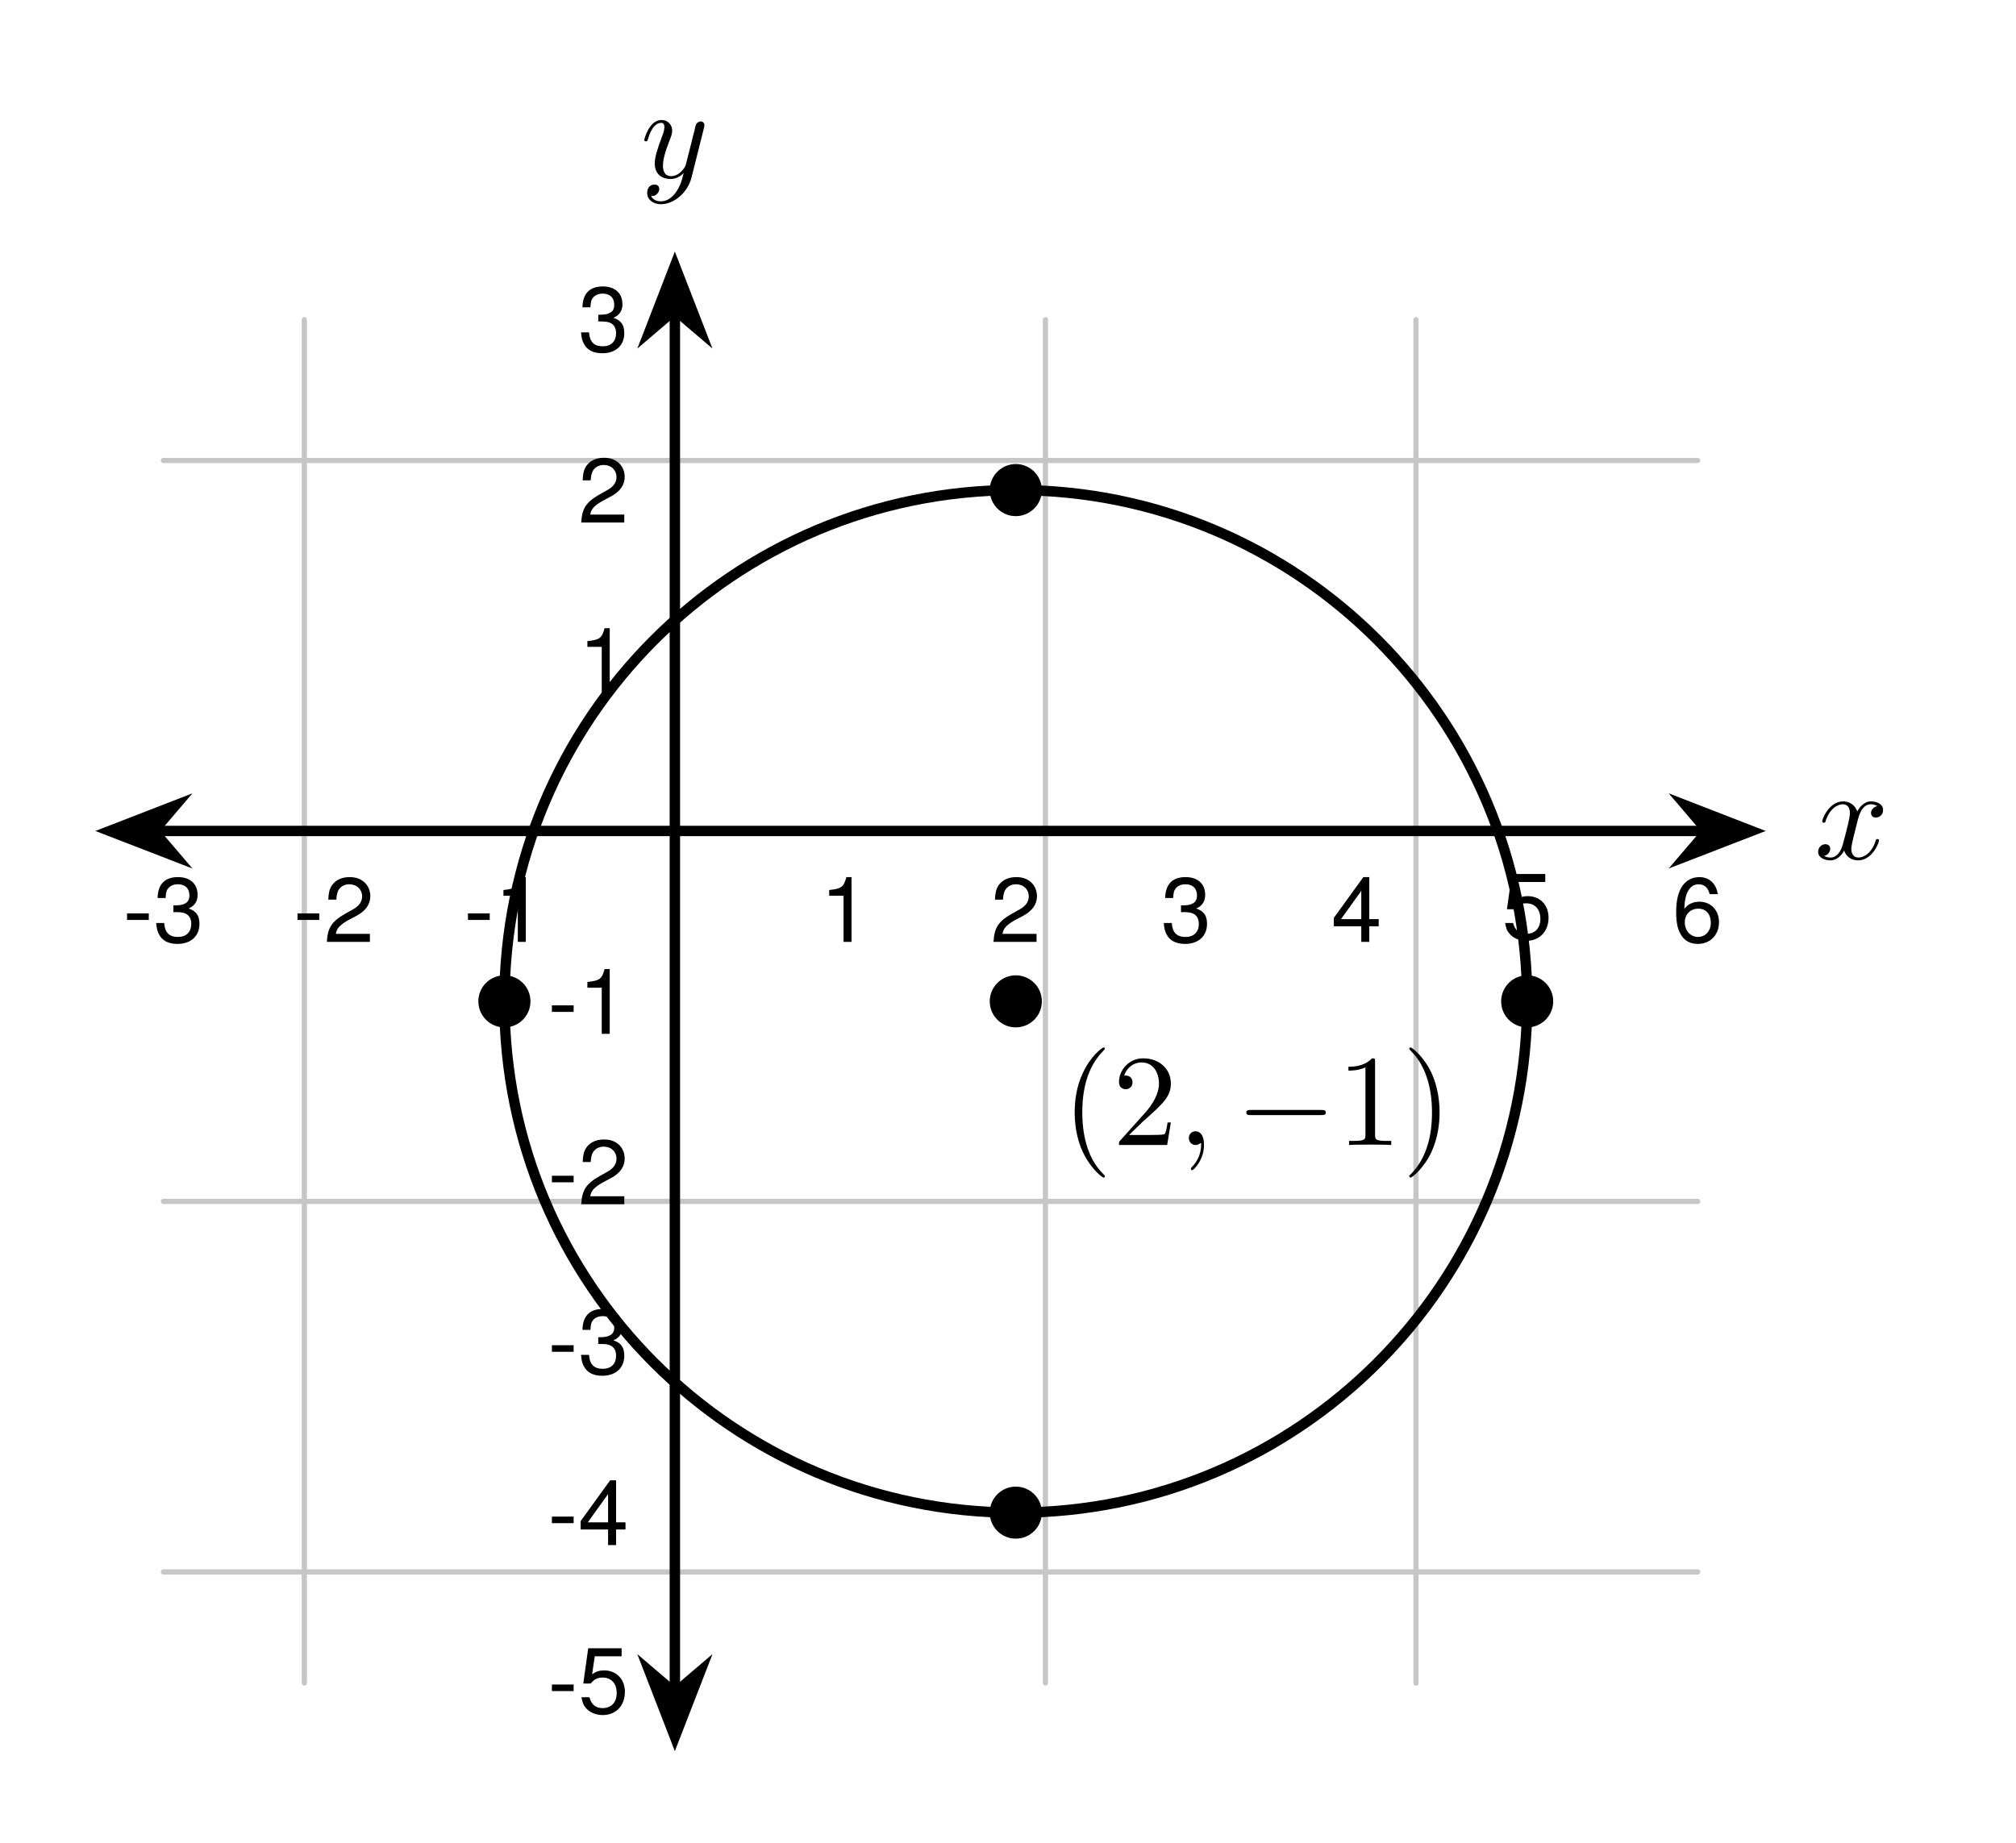
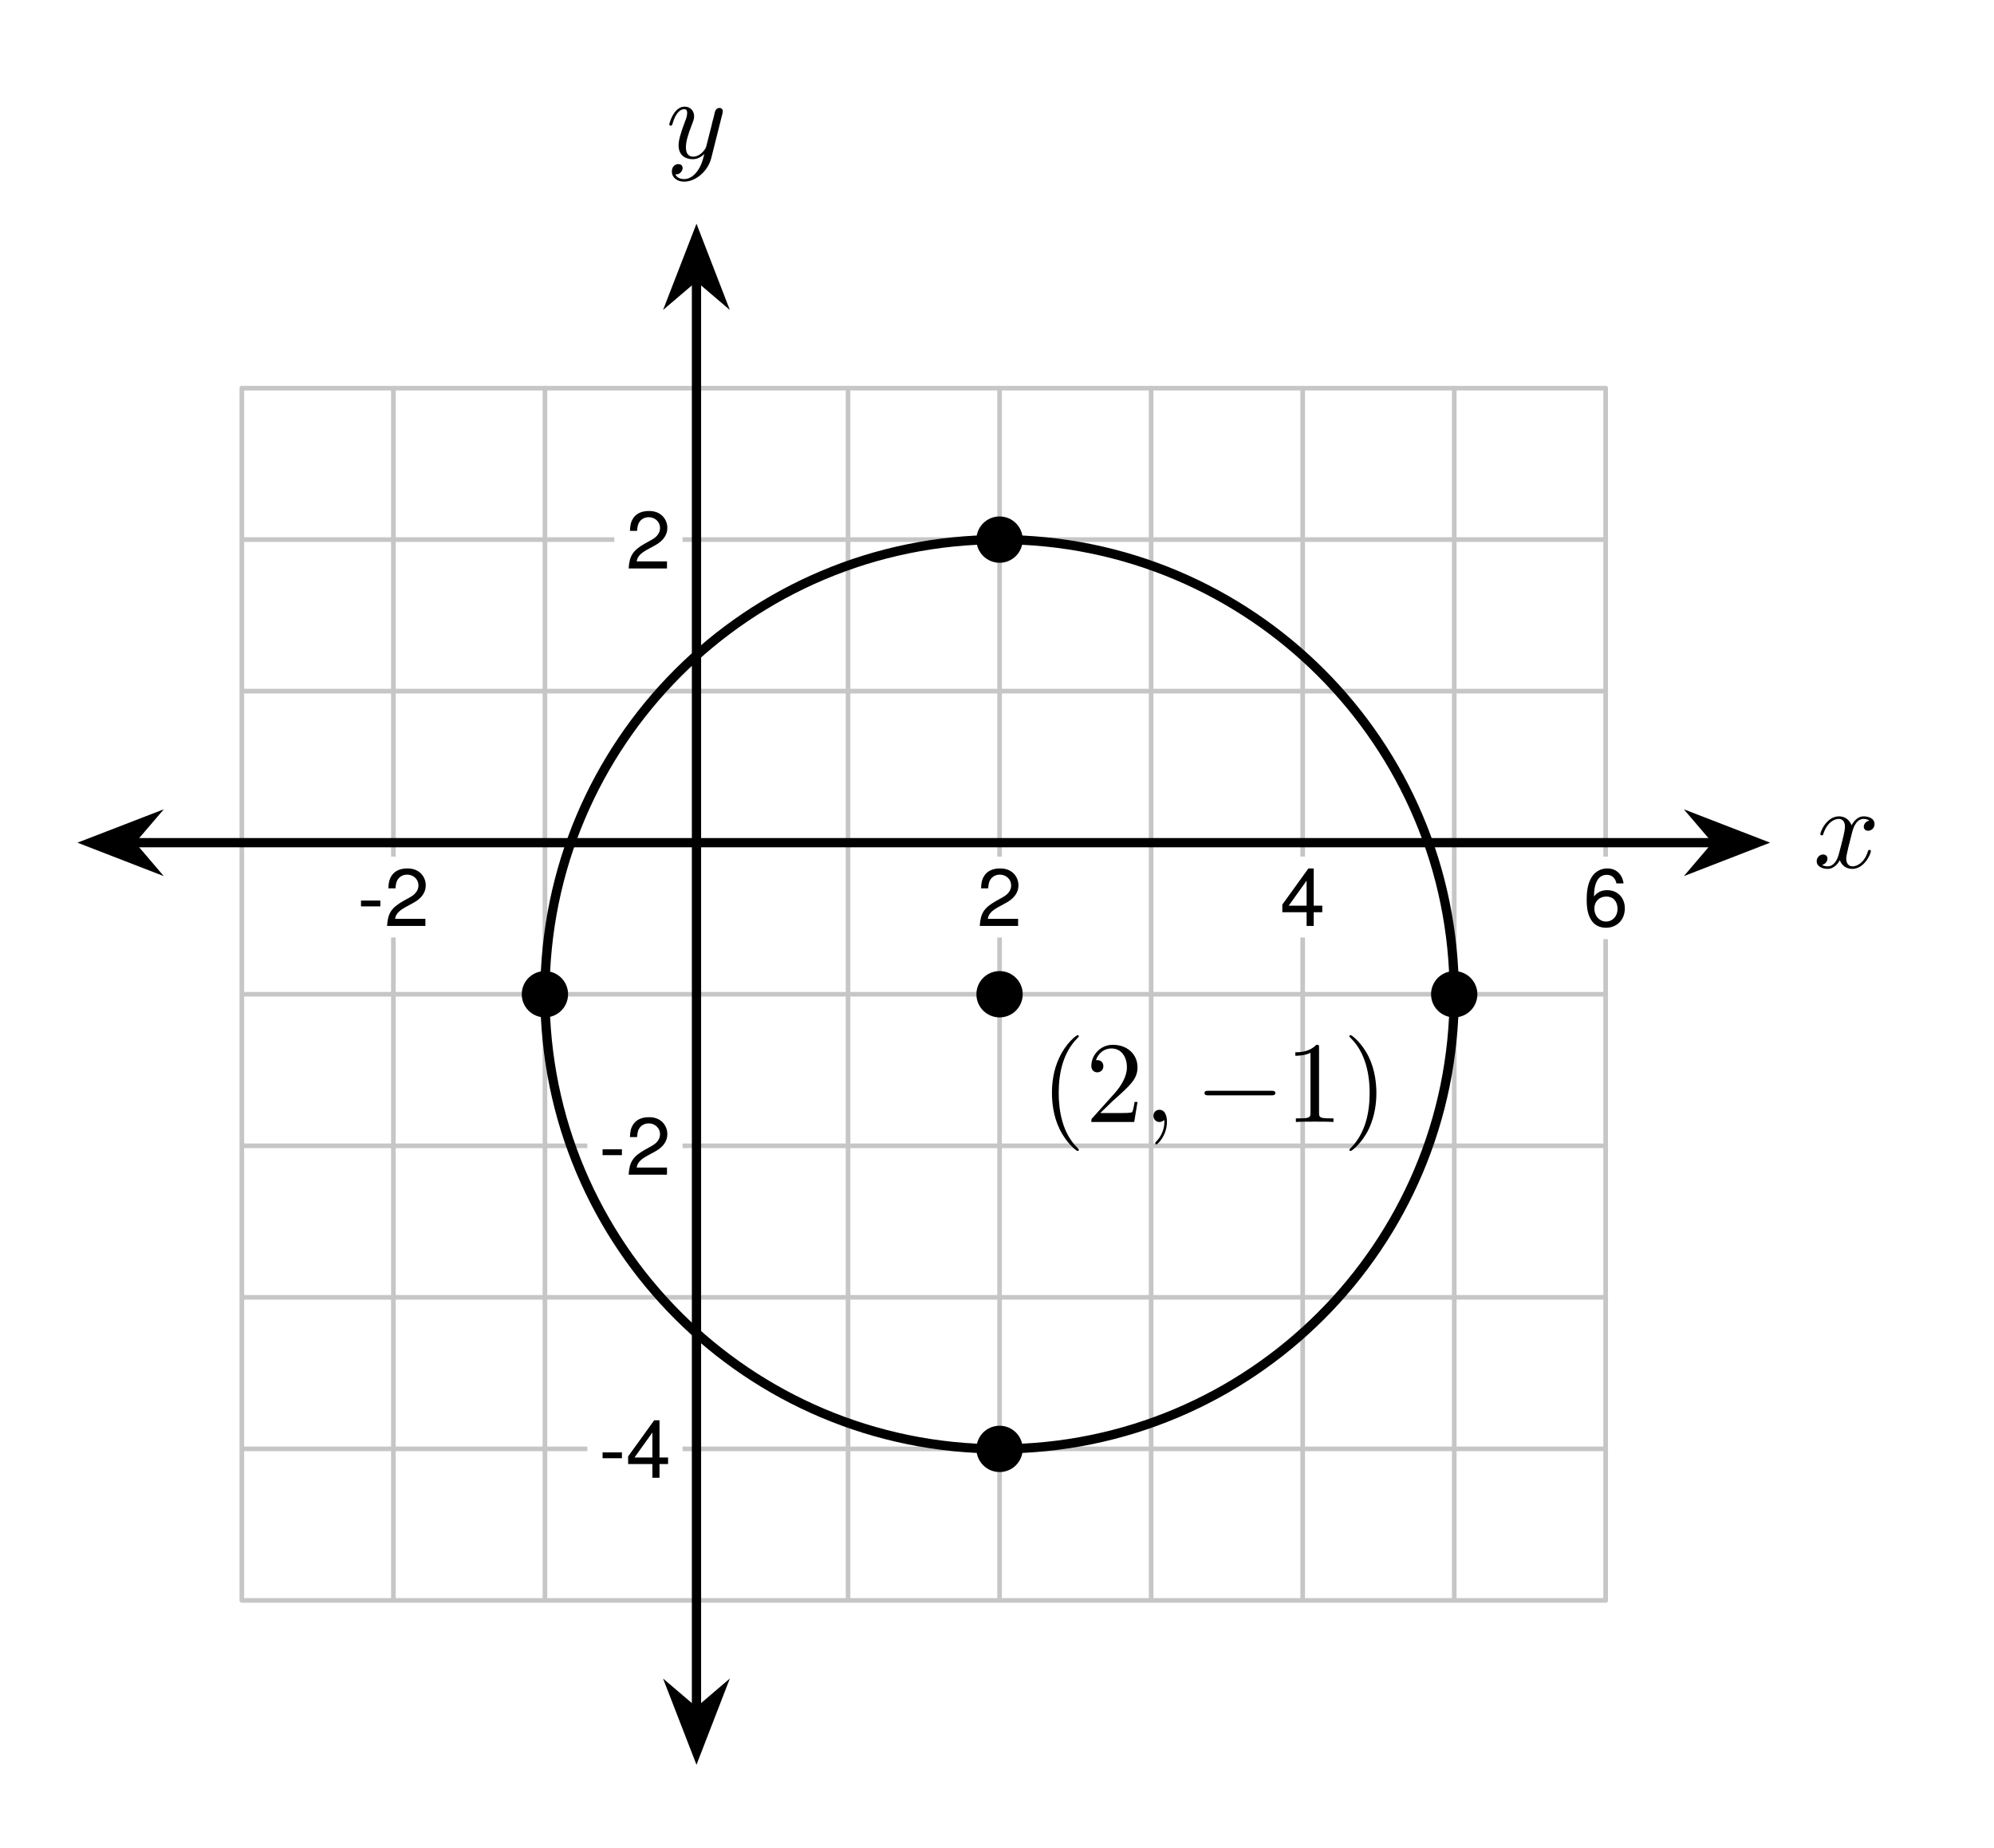
- <svg xmlns="http://www.w3.org/2000/svg" xmlns:xlink="http://www.w3.org/1999/xlink" width="153.681" height="140.511" viewBox="0 0 153.681 140.511">
+ <svg xmlns="http://www.w3.org/2000/svg" xmlns:xlink="http://www.w3.org/1999/xlink" width="170.737" height="158.23" viewBox="0 0 170.737 158.23">
  <defs>
    <g>
      <g id="glyph-0-0">
        <path d="M 3.312 -3 C 3.375 -3.25 3.609 -4.172 4.297 -4.172 C 4.344 -4.172 4.578 -4.172 4.797 -4.031 C 4.516 -3.984 4.312 -3.734 4.312 -3.5 C 4.312 -3.344 4.422 -3.156 4.688 -3.156 C 4.906 -3.156 5.234 -3.328 5.234 -3.734 C 5.234 -4.25 4.641 -4.391 4.312 -4.391 C 3.734 -4.391 3.391 -3.859 3.266 -3.625 C 3.016 -4.281 2.484 -4.391 2.188 -4.391 C 1.156 -4.391 0.594 -3.109 0.594 -2.859 C 0.594 -2.766 0.688 -2.766 0.719 -2.766 C 0.797 -2.766 0.828 -2.781 0.844 -2.875 C 1.188 -3.922 1.828 -4.172 2.172 -4.172 C 2.359 -4.172 2.703 -4.078 2.703 -3.5 C 2.703 -3.188 2.547 -2.531 2.172 -1.141 C 2.016 -0.531 1.672 -0.109 1.234 -0.109 C 1.172 -0.109 0.938 -0.109 0.734 -0.234 C 0.984 -0.281 1.203 -0.5 1.203 -0.781 C 1.203 -1.047 0.984 -1.125 0.828 -1.125 C 0.531 -1.125 0.281 -0.859 0.281 -0.547 C 0.281 -0.094 0.781 0.109 1.219 0.109 C 1.875 0.109 2.234 -0.578 2.266 -0.641 C 2.375 -0.281 2.734 0.109 3.328 0.109 C 4.359 0.109 4.922 -1.172 4.922 -1.422 C 4.922 -1.516 4.828 -1.516 4.797 -1.516 C 4.719 -1.516 4.688 -1.484 4.672 -1.406 C 4.344 -0.344 3.672 -0.109 3.359 -0.109 C 2.969 -0.109 2.812 -0.422 2.812 -0.766 C 2.812 -0.984 2.875 -1.203 2.969 -1.641 Z M 3.312 -3 " />
      </g>
      <g id="glyph-0-1">
        <path d="M 4.828 -3.781 C 4.859 -3.922 4.859 -3.938 4.859 -4.016 C 4.859 -4.188 4.719 -4.281 4.578 -4.281 C 4.469 -4.281 4.312 -4.219 4.234 -4.062 C 4.203 -4.016 4.125 -3.703 4.094 -3.531 C 4.016 -3.281 3.953 -3 3.891 -2.734 L 3.438 -0.953 C 3.406 -0.797 2.969 -0.109 2.328 -0.109 C 1.812 -0.109 1.703 -0.547 1.703 -0.906 C 1.703 -1.375 1.875 -1.984 2.219 -2.859 C 2.375 -3.266 2.406 -3.375 2.406 -3.578 C 2.406 -4.016 2.094 -4.391 1.594 -4.391 C 0.656 -4.391 0.281 -2.953 0.281 -2.859 C 0.281 -2.766 0.391 -2.766 0.406 -2.766 C 0.5 -2.766 0.516 -2.781 0.562 -2.938 C 0.828 -3.875 1.234 -4.172 1.562 -4.172 C 1.641 -4.172 1.812 -4.172 1.812 -3.844 C 1.812 -3.609 1.719 -3.344 1.641 -3.156 C 1.25 -2.109 1.078 -1.531 1.078 -1.078 C 1.078 -0.188 1.703 0.109 2.281 0.109 C 2.672 0.109 3 -0.062 3.281 -0.344 C 3.156 0.172 3.031 0.672 2.641 1.188 C 2.375 1.531 2 1.812 1.547 1.812 C 1.406 1.812 0.969 1.781 0.797 1.406 C 0.953 1.406 1.078 1.406 1.219 1.281 C 1.312 1.188 1.422 1.062 1.422 0.875 C 1.422 0.562 1.156 0.531 1.047 0.531 C 0.828 0.531 0.5 0.688 0.5 1.172 C 0.5 1.672 0.938 2.031 1.547 2.031 C 2.562 2.031 3.594 1.125 3.875 0.016 Z M 4.828 -3.781 " />
      </g>
      <g id="glyph-0-2">
        <path d="M 2.016 -0.016 C 2.016 -0.672 1.766 -1.047 1.375 -1.047 C 1.047 -1.047 0.859 -0.797 0.859 -0.531 C 0.859 -0.266 1.047 0 1.375 0 C 1.5 0 1.625 -0.047 1.719 -0.125 C 1.75 -0.156 1.766 -0.156 1.781 -0.156 C 1.781 -0.156 1.797 -0.156 1.797 -0.016 C 1.797 0.719 1.453 1.312 1.125 1.641 C 1.016 1.75 1.016 1.781 1.016 1.812 C 1.016 1.875 1.062 1.922 1.109 1.922 C 1.219 1.922 2.016 1.156 2.016 -0.016 Z M 2.016 -0.016 " />
      </g>
      <g id="glyph-1-0">
        <path d="M 1.969 -2.172 L 0.312 -2.172 L 0.312 -1.672 L 1.969 -1.672 Z M 1.969 -2.172 " />
      </g>
      <g id="glyph-1-1">
-         <path d="M 1.531 -2.266 L 1.875 -2.266 C 2.547 -2.266 2.891 -1.953 2.891 -1.375 C 2.891 -0.75 2.516 -0.375 1.875 -0.375 C 1.203 -0.375 0.875 -0.719 0.828 -1.438 L 0.219 -1.438 C 0.25 -1.031 0.312 -0.781 0.438 -0.562 C 0.688 -0.078 1.172 0.156 1.844 0.156 C 2.859 0.156 3.516 -0.438 3.516 -1.375 C 3.516 -2 3.281 -2.344 2.688 -2.547 C 3.141 -2.734 3.375 -3.078 3.375 -3.578 C 3.375 -4.422 2.812 -4.938 1.875 -4.938 C 0.875 -4.938 0.344 -4.391 0.328 -3.344 L 0.938 -3.344 C 0.953 -3.641 0.969 -3.797 1.047 -3.953 C 1.188 -4.234 1.5 -4.391 1.875 -4.391 C 2.422 -4.391 2.75 -4.078 2.75 -3.547 C 2.75 -3.203 2.625 -3 2.344 -2.891 C 2.188 -2.812 1.969 -2.781 1.531 -2.781 Z M 1.531 -2.266 " />
+         <path d="M 3.516 -0.609 L 0.922 -0.609 C 0.984 -1 1.203 -1.266 1.812 -1.609 L 2.5 -1.984 C 3.188 -2.359 3.547 -2.875 3.547 -3.469 C 3.547 -3.891 3.375 -4.266 3.094 -4.531 C 2.797 -4.797 2.438 -4.922 1.969 -4.922 C 1.344 -4.922 0.875 -4.703 0.609 -4.281 C 0.438 -4.016 0.359 -3.719 0.344 -3.219 L 0.953 -3.219 C 0.984 -3.547 1.016 -3.75 1.109 -3.906 C 1.266 -4.203 1.578 -4.391 1.953 -4.391 C 2.5 -4.391 2.922 -3.984 2.922 -3.469 C 2.922 -3.078 2.688 -2.734 2.25 -2.484 L 1.609 -2.125 C 0.594 -1.547 0.297 -1.078 0.234 0 L 3.516 0 Z M 3.516 -0.609 " />
      </g>
      <g id="glyph-1-2">
-         <path d="M 3.516 -0.609 L 0.922 -0.609 C 0.984 -1.016 1.203 -1.266 1.812 -1.625 L 2.516 -2 C 3.203 -2.375 3.547 -2.875 3.547 -3.484 C 3.547 -3.891 3.391 -4.281 3.094 -4.547 C 2.797 -4.812 2.438 -4.938 1.969 -4.938 C 1.344 -4.938 0.891 -4.703 0.609 -4.297 C 0.438 -4.031 0.359 -3.719 0.344 -3.219 L 0.953 -3.219 C 0.984 -3.547 1.016 -3.75 1.109 -3.922 C 1.266 -4.219 1.578 -4.391 1.953 -4.391 C 2.516 -4.391 2.922 -4 2.922 -3.469 C 2.922 -3.078 2.703 -2.75 2.266 -2.5 L 1.625 -2.141 C 0.594 -1.547 0.297 -1.078 0.234 0 L 3.516 0 Z M 3.516 -0.609 " />
+         <path d="M 2.266 -1.172 L 2.266 0 L 2.875 0 L 2.875 -1.172 L 3.609 -1.172 L 3.609 -1.734 L 2.875 -1.734 L 2.875 -4.922 L 2.422 -4.922 L 0.188 -1.828 L 0.188 -1.172 Z M 2.266 -1.734 L 0.734 -1.734 L 2.266 -3.875 Z M 2.266 -1.734 " />
      </g>
      <g id="glyph-1-3">
-         <path d="M 1.797 -3.516 L 1.797 0 L 2.406 0 L 2.406 -4.938 L 2.016 -4.938 C 1.797 -4.172 1.656 -4.062 0.703 -3.953 L 0.703 -3.516 Z M 1.797 -3.516 " />
-       </g>
-       <g id="glyph-1-4">
-         <path d="M 2.281 -1.188 L 2.281 0 L 2.891 0 L 2.891 -1.188 L 3.609 -1.188 L 3.609 -1.734 L 2.891 -1.734 L 2.891 -4.938 L 2.438 -4.938 L 0.188 -1.828 L 0.188 -1.188 Z M 2.281 -1.734 L 0.734 -1.734 L 2.281 -3.891 Z M 2.281 -1.734 " />
-       </g>
-       <g id="glyph-1-5">
-         <path d="M 3.312 -4.938 L 0.766 -4.938 L 0.391 -2.25 L 0.953 -2.25 C 1.25 -2.594 1.484 -2.703 1.859 -2.703 C 2.531 -2.703 2.938 -2.25 2.938 -1.516 C 2.938 -0.812 2.531 -0.375 1.859 -0.375 C 1.328 -0.375 1 -0.656 0.859 -1.203 L 0.25 -1.203 C 0.328 -0.812 0.391 -0.609 0.547 -0.438 C 0.828 -0.062 1.328 0.156 1.875 0.156 C 2.875 0.156 3.562 -0.562 3.562 -1.609 C 3.562 -2.578 2.922 -3.25 1.969 -3.25 C 1.625 -3.25 1.344 -3.156 1.062 -2.953 L 1.266 -4.328 L 3.312 -4.328 Z M 3.312 -4.938 " />
-       </g>
-       <g id="glyph-1-6">
-         <path d="M 3.469 -3.641 C 3.344 -4.453 2.812 -4.938 2.062 -4.938 C 1.516 -4.938 1.031 -4.672 0.75 -4.234 C 0.438 -3.75 0.297 -3.141 0.297 -2.25 C 0.297 -1.422 0.422 -0.891 0.719 -0.453 C 0.984 -0.062 1.406 0.156 1.953 0.156 C 2.891 0.156 3.562 -0.531 3.562 -1.5 C 3.562 -2.422 2.938 -3.062 2.062 -3.062 C 1.578 -3.062 1.188 -2.875 0.922 -2.516 C 0.938 -3.719 1.328 -4.391 2.016 -4.391 C 2.453 -4.391 2.75 -4.109 2.844 -3.641 Z M 1.984 -2.531 C 2.578 -2.531 2.938 -2.109 2.938 -1.453 C 2.938 -0.828 2.531 -0.375 1.953 -0.375 C 1.391 -0.375 0.953 -0.859 0.953 -1.484 C 0.953 -2.094 1.375 -2.531 1.984 -2.531 Z M 1.984 -2.531 " />
+         <path d="M 3.453 -3.641 C 3.344 -4.438 2.812 -4.922 2.062 -4.922 C 1.516 -4.922 1.031 -4.656 0.75 -4.219 C 0.438 -3.734 0.297 -3.141 0.297 -2.234 C 0.297 -1.422 0.422 -0.891 0.719 -0.453 C 0.984 -0.062 1.406 0.156 1.953 0.156 C 2.891 0.156 3.562 -0.531 3.562 -1.5 C 3.562 -2.422 2.938 -3.062 2.047 -3.062 C 1.562 -3.062 1.188 -2.875 0.922 -2.516 C 0.922 -3.719 1.312 -4.375 2.016 -4.375 C 2.453 -4.375 2.75 -4.109 2.844 -3.641 Z M 1.984 -2.516 C 2.562 -2.516 2.938 -2.109 2.938 -1.453 C 2.938 -0.828 2.516 -0.375 1.953 -0.375 C 1.391 -0.375 0.953 -0.859 0.953 -1.484 C 0.953 -2.094 1.375 -2.516 1.984 -2.516 Z M 1.984 -2.516 " />
      </g>
      <g id="glyph-2-0">
        <path d="M 3.281 2.375 C 3.281 2.344 3.281 2.328 3.109 2.156 C 1.875 0.906 1.562 -0.969 1.562 -2.484 C 1.562 -4.203 1.938 -5.938 3.156 -7.172 C 3.281 -7.297 3.281 -7.312 3.281 -7.344 C 3.281 -7.406 3.25 -7.438 3.188 -7.438 C 3.078 -7.438 2.188 -6.766 1.609 -5.5 C 1.094 -4.422 0.984 -3.312 0.984 -2.484 C 0.984 -1.703 1.094 -0.5 1.641 0.609 C 2.234 1.828 3.078 2.484 3.188 2.484 C 3.25 2.484 3.281 2.453 3.281 2.375 Z M 3.281 2.375 " />
      </g>
      <g id="glyph-2-1">
        <path d="M 1.266 -0.766 L 2.312 -1.781 C 3.859 -3.156 4.453 -3.688 4.453 -4.688 C 4.453 -5.812 3.562 -6.609 2.344 -6.609 C 1.234 -6.609 0.5 -5.688 0.5 -4.812 C 0.5 -4.25 0.984 -4.25 1.016 -4.25 C 1.188 -4.25 1.531 -4.375 1.531 -4.781 C 1.531 -5.047 1.359 -5.297 1.016 -5.297 C 0.938 -5.297 0.906 -5.297 0.891 -5.281 C 1.109 -5.938 1.641 -6.297 2.219 -6.297 C 3.125 -6.297 3.547 -5.5 3.547 -4.688 C 3.547 -3.891 3.062 -3.109 2.516 -2.484 L 0.609 -0.359 C 0.5 -0.266 0.5 -0.234 0.5 0 L 4.172 0 L 4.453 -1.719 L 4.203 -1.719 C 4.156 -1.422 4.094 -0.984 3.984 -0.844 C 3.922 -0.766 3.266 -0.766 3.047 -0.766 Z M 1.266 -0.766 " />
      </g>
      <g id="glyph-2-2">
        <path d="M 2.922 -6.344 C 2.922 -6.594 2.922 -6.609 2.688 -6.609 C 2.078 -5.969 1.203 -5.969 0.891 -5.969 L 0.891 -5.672 C 1.078 -5.672 1.672 -5.672 2.188 -5.922 L 2.188 -0.781 C 2.188 -0.422 2.156 -0.312 1.266 -0.312 L 0.938 -0.312 L 0.938 0 C 1.297 -0.031 2.156 -0.031 2.547 -0.031 C 2.953 -0.031 3.812 -0.031 4.156 0 L 4.156 -0.312 L 3.844 -0.312 C 2.953 -0.312 2.922 -0.422 2.922 -0.781 Z M 2.922 -6.344 " />
      </g>
      <g id="glyph-2-3">
        <path d="M 2.875 -2.484 C 2.875 -3.25 2.766 -4.453 2.219 -5.578 C 1.625 -6.797 0.766 -7.438 0.672 -7.438 C 0.609 -7.438 0.562 -7.406 0.562 -7.344 C 0.562 -7.312 0.562 -7.297 0.75 -7.109 C 1.719 -6.125 2.297 -4.547 2.297 -2.484 C 2.297 -0.781 1.922 0.969 0.688 2.219 C 0.562 2.328 0.562 2.344 0.562 2.375 C 0.562 2.438 0.609 2.484 0.672 2.484 C 0.766 2.484 1.656 1.812 2.25 0.547 C 2.75 -0.547 2.875 -1.641 2.875 -2.484 Z M 2.875 -2.484 " />
      </g>
      <g id="glyph-3-0">
        <path d="M 6.531 -2.281 C 6.703 -2.281 6.891 -2.281 6.891 -2.484 C 6.891 -2.672 6.703 -2.672 6.531 -2.672 L 1.172 -2.672 C 1 -2.672 0.828 -2.672 0.828 -2.484 C 0.828 -2.281 1 -2.281 1.172 -2.281 Z M 6.531 -2.281 " />
      </g>
    </g>
    <clipPath id="clip-0">
-       <path clip-rule="nonzero" d="M 0.109 50 L 25 50 L 25 77 L 0.109 77 Z M 0.109 50 " />
+       <path clip-rule="nonzero" d="M 0.281 59 L 24 59 L 24 86 L 0.281 86 Z M 0.281 59 " />
    </clipPath>
    <clipPath id="clip-1">
-       <path clip-rule="nonzero" d="M 38 116 L 65 116 L 65 140.023 L 38 140.023 Z M 38 116 " />
+       <path clip-rule="nonzero" d="M 46 133 L 73 133 L 73 157.465 L 46 157.465 Z M 46 133 " />
    </clipPath>
  </defs>
-   <path fill="none" stroke-width="0.399" stroke-linecap="round" stroke-linejoin="round" stroke="rgb(77.499%, 77.499%, 77.499%)" stroke-opacity="1" stroke-miterlimit="10" d="M -39.121 -56.695 L 78.24 -56.695 M -39.121 -28.346 L 78.24 -28.346 M -39.121 -0.002 L 78.24 -0.002 M -39.121 28.346 L 78.24 28.346 M -28.345 -65.197 L -28.345 39.118 M -0.001 -65.197 L -0.001 39.118 M 28.348 -65.197 L 28.348 39.118 M 56.692 -65.197 L 56.692 39.118 " transform="matrix(0.996532, 0, 0, -0.996532, 51.44588, 63.35751)" />
-   <path fill="none" stroke-width="0.797" stroke-linecap="round" stroke-linejoin="round" stroke="rgb(0%, 0%, 0%)" stroke-opacity="1" stroke-miterlimit="10" d="M -39.681 -0.002 L 78.8 -0.002 " transform="matrix(0.996532, 0, 0, -0.996532, 51.44588, 63.35751)" />
-   <path fill-rule="nonzero" fill="rgb(0%, 0%, 0%)" fill-opacity="1" d="M 8.371 63.359 L 13.348 65.285 L 11.703 63.359 L 13.348 61.43 Z M 8.371 63.359 " />
+   <path fill="none" stroke-width="0.399" stroke-linecap="round" stroke-linejoin="round" stroke="rgb(77.499%, 77.499%, 77.499%)" stroke-opacity="1" stroke-miterlimit="10" d="M -39.118 -65.197 L 78.239 -65.197 M -39.118 -52.157 L 78.239 -52.157 M -39.118 -39.118 L 78.239 -39.118 M -39.118 -26.078 L 78.239 -26.078 M -39.118 -13.038 L 78.239 -13.038 M -39.118 0.002 L 78.239 0.002 M -39.118 13.041 L 78.239 13.041 M -39.118 26.081 L 78.239 26.081 M -39.118 39.109 L 78.239 39.109 M -39.118 -65.197 L -39.118 39.121 M -26.078 -65.197 L -26.078 39.121 M -13.039 -65.197 L -13.039 39.121 M 0.001 -65.197 L 0.001 39.121 M 13.041 -65.197 L 13.041 39.121 M 26.08 -65.197 L 26.08 39.121 M 39.12 -65.197 L 39.12 39.121 M 52.16 -65.197 L 52.16 39.121 M 65.2 -65.197 L 65.2 39.121 M 78.227 -65.197 L 78.227 39.121 " transform="matrix(0.995157, 0, 0, -0.995157, 59.63572, 72.15786)" />
+   <path fill="none" stroke-width="0.797" stroke-linecap="round" stroke-linejoin="round" stroke="rgb(0%, 0%, 0%)" stroke-opacity="1" stroke-miterlimit="10" d="M -48.613 0.002 L 87.734 0.002 " transform="matrix(0.995157, 0, 0, -0.995157, 59.63572, 72.15786)" />
+   <path fill-rule="nonzero" fill="rgb(0%, 0%, 0%)" fill-opacity="1" d="M 7.73 72.156 L 12.703 74.082 L 11.059 72.156 L 12.703 70.234 Z M 7.73 72.156 " />
  <g clip-path="url(#clip-0)">
-     <path fill="none" stroke-width="0.797" stroke-linecap="round" stroke-linejoin="miter" stroke="rgb(0%, 0%, 0%)" stroke-opacity="1" stroke-miterlimit="10" d="M 6.26 0.002 L 1.266 1.934 L 2.916 0.002 L 1.266 -1.935 Z M 6.26 0.002 " transform="matrix(-0.996532, 0, 0, 0.996532, 14.60929, 63.35751)" />
+     <path fill="none" stroke-width="0.797" stroke-linecap="round" stroke-linejoin="miter" stroke="rgb(0%, 0%, 0%)" stroke-opacity="1" stroke-miterlimit="10" d="M 6.262 -0.002 L 1.265 1.934 L 2.918 -0.002 L 1.265 -1.933 Z M 6.262 -0.002 " transform="matrix(-0.995157, 0, 0, 0.995157, 13.96201, 72.15786)" />
  </g>
-   <path fill-rule="nonzero" fill="rgb(0%, 0%, 0%)" fill-opacity="1" stroke-width="0.797" stroke-linecap="round" stroke-linejoin="miter" stroke="rgb(0%, 0%, 0%)" stroke-opacity="1" stroke-miterlimit="10" d="M 6.26 -0.002 L 1.266 1.935 L 2.916 -0.002 L 1.266 -1.934 Z M 6.26 -0.002 " transform="matrix(0.996532, 0, 0, -0.996532, 127.266, 63.35751)" />
+   <path fill-rule="nonzero" fill="rgb(0%, 0%, 0%)" fill-opacity="1" stroke-width="0.797" stroke-linecap="round" stroke-linejoin="miter" stroke="rgb(0%, 0%, 0%)" stroke-opacity="1" stroke-miterlimit="10" d="M 6.26 0.002 L 1.267 1.933 L 2.916 0.002 L 1.267 -1.934 Z M 6.26 0.002 " transform="matrix(0.995157, 0, 0, -0.995157, 144.2392, 72.15786)" />
  <g fill="rgb(0%, 0%, 0%)" fill-opacity="1">
-     <use xlink:href="#glyph-0-0" x="138.316" y="65.495" />
+     <use xlink:href="#glyph-0-0" x="155.273" y="74.292" />
  </g>
-   <path fill="none" stroke-width="0.797" stroke-linecap="round" stroke-linejoin="round" stroke="rgb(0%, 0%, 0%)" stroke-opacity="1" stroke-miterlimit="10" d="M -0.001 -65.761 L -0.001 39.683 " transform="matrix(0.996532, 0, 0, -0.996532, 51.44588, 63.35751)" />
-   <path fill-rule="nonzero" fill="rgb(0%, 0%, 0%)" fill-opacity="1" d="M 51.445 132.422 L 53.375 127.445 L 51.445 129.09 L 49.52 127.445 Z M 51.445 132.422 " />
+   <path fill="none" stroke-width="0.797" stroke-linecap="round" stroke-linejoin="round" stroke="rgb(0%, 0%, 0%)" stroke-opacity="1" stroke-miterlimit="10" d="M 0.001 -74.692 L 0.001 48.612 " transform="matrix(0.995157, 0, 0, -0.995157, 59.63572, 72.15786)" />
+   <path fill-rule="nonzero" fill="rgb(0%, 0%, 0%)" fill-opacity="1" d="M 59.637 150.016 L 61.559 145.047 L 59.637 146.688 L 57.711 145.047 Z M 59.637 150.016 " />
  <g clip-path="url(#clip-1)">
-     <path fill="none" stroke-width="0.797" stroke-linecap="round" stroke-linejoin="miter" stroke="rgb(0%, 0%, 0%)" stroke-opacity="1" stroke-miterlimit="10" d="M 6.26 -0.001 L 1.267 1.936 L 2.917 -0.001 L 1.267 -1.933 Z M 6.26 -0.001 " transform="matrix(0, 0.996532, 0.996532, 0, 51.44588, 126.1831)" />
+     <path fill="none" stroke-width="0.797" stroke-linecap="round" stroke-linejoin="miter" stroke="rgb(0%, 0%, 0%)" stroke-opacity="1" stroke-miterlimit="10" d="M 6.261 0.001 L 1.268 1.932 L 2.917 0.001 L 1.268 -1.934 Z M 6.261 0.001 " transform="matrix(0, 0.995157, 0.995157, 0, 59.63572, 143.7847)" />
  </g>
-   <path fill-rule="nonzero" fill="rgb(0%, 0%, 0%)" fill-opacity="1" stroke-width="0.797" stroke-linecap="round" stroke-linejoin="miter" stroke="rgb(0%, 0%, 0%)" stroke-opacity="1" stroke-miterlimit="10" d="M 6.261 0.001 L 1.268 1.933 L 2.918 0.001 L 1.268 -1.936 Z M 6.261 0.001 " transform="matrix(0, -0.996532, -0.996532, 0, 51.44588, 26.52092)" />
+   <path fill-rule="nonzero" fill="rgb(0%, 0%, 0%)" fill-opacity="1" stroke-width="0.797" stroke-linecap="round" stroke-linejoin="miter" stroke="rgb(0%, 0%, 0%)" stroke-opacity="1" stroke-miterlimit="10" d="M 6.261 -0.001 L 1.268 1.934 L 2.916 -0.001 L 1.268 -1.932 Z M 6.261 -0.001 " transform="matrix(0, -0.995157, -0.995157, 0, 59.63572, 26.48414)" />
  <g fill="rgb(0%, 0%, 0%)" fill-opacity="1">
-     <use xlink:href="#glyph-0-1" x="48.834" y="13.54" />
+     <use xlink:href="#glyph-0-1" x="57.027" y="13.522" />
+   </g>
+   <path fill-rule="nonzero" fill="rgb(100%, 100%, 100%)" fill-opacity="1" d="M 29.605 80.273 L 37.758 80.273 L 37.758 73.348 L 29.605 73.348 Z M 29.605 80.273 " />
+   <g fill="rgb(0%, 0%, 0%)" fill-opacity="1">
+     <use xlink:href="#glyph-1-0" x="30.598" y="79.284" />
+     <use xlink:href="#glyph-1-1" x="32.909" y="79.284" />
+   </g>
+   <path fill-rule="nonzero" fill="rgb(100%, 100%, 100%)" fill-opacity="1" d="M 82.668 80.273 L 88.508 80.273 L 88.508 73.348 L 82.668 73.348 Z M 82.668 80.273 " />
+   <g fill="rgb(0%, 0%, 0%)" fill-opacity="1">
+     <use xlink:href="#glyph-1-1" x="83.659" y="79.284" />
+   </g>
+   <path fill-rule="nonzero" fill="rgb(100%, 100%, 100%)" fill-opacity="1" d="M 108.621 80.273 L 114.461 80.273 L 114.461 73.348 L 108.621 73.348 Z M 108.621 80.273 " />
+   <g fill="rgb(0%, 0%, 0%)" fill-opacity="1">
+     <use xlink:href="#glyph-1-2" x="109.612" y="79.284" />
+   </g>
+   <path fill-rule="nonzero" fill="rgb(100%, 100%, 100%)" fill-opacity="1" d="M 134.574 80.418 L 140.414 80.418 L 140.414 73.348 L 134.574 73.348 Z M 134.574 80.418 " />
+   <g fill="rgb(0%, 0%, 0%)" fill-opacity="1">
+     <use xlink:href="#glyph-1-3" x="135.564" y="79.284" />
+   </g>
+   <path fill-rule="nonzero" fill="rgb(100%, 100%, 100%)" fill-opacity="1" d="M 50.293 127.527 L 58.445 127.527 L 58.445 120.602 L 50.293 120.602 Z M 50.293 127.527 " />
+   <g fill="rgb(0%, 0%, 0%)" fill-opacity="1">
+     <use xlink:href="#glyph-1-0" x="51.284" y="126.536" />
+     <use xlink:href="#glyph-1-2" x="53.595" y="126.536" />
+   </g>
+   <path fill-rule="nonzero" fill="rgb(100%, 100%, 100%)" fill-opacity="1" d="M 50.293 101.574 L 58.445 101.574 L 58.445 94.648 L 50.293 94.648 Z M 50.293 101.574 " />
+   <g fill="rgb(0%, 0%, 0%)" fill-opacity="1">
+     <use xlink:href="#glyph-1-0" x="51.284" y="100.584" />
+     <use xlink:href="#glyph-1-1" x="53.595" y="100.584" />
+   </g>
+   <path fill-rule="nonzero" fill="rgb(100%, 100%, 100%)" fill-opacity="1" d="M 52.605 49.668 L 58.445 49.668 L 58.445 42.742 L 52.605 42.742 Z M 52.605 49.668 " />
+   <g fill="rgb(0%, 0%, 0%)" fill-opacity="1">
+     <use xlink:href="#glyph-1-1" x="53.595" y="48.678" />
+   </g>
+   <path fill="none" stroke-width="0.797" stroke-linecap="round" stroke-linejoin="round" stroke="rgb(0%, 0%, 0%)" stroke-opacity="1" stroke-miterlimit="10" d="M 65.2 -13.038 C 65.2 8.567 47.685 26.081 26.08 26.081 C 4.476 26.081 -13.039 8.567 -13.039 -13.038 C -13.039 -34.647 4.476 -52.157 26.08 -52.157 C 47.685 -52.157 65.2 -34.647 65.2 -13.038 Z M 65.2 -13.038 " transform="matrix(0.995157, 0, 0, -0.995157, 59.63572, 72.15786)" />
+   <path fill-rule="nonzero" fill="rgb(0%, 0%, 0%)" fill-opacity="1" d="M 87.57 85.133 C 87.57 84.039 86.684 83.152 85.59 83.152 C 84.492 83.152 83.605 84.039 83.605 85.133 C 83.605 86.23 84.492 87.117 85.59 87.117 C 86.684 87.117 87.57 86.23 87.57 85.133 Z M 87.57 85.133 " />
+   <g fill="rgb(0%, 0%, 0%)" fill-opacity="1">
+     <use xlink:href="#glyph-2-0" x="89.09" y="96.073" />
+     <use xlink:href="#glyph-2-1" x="92.946" y="96.073" />
  </g>
  <g fill="rgb(0%, 0%, 0%)" fill-opacity="1">
-     <use xlink:href="#glyph-1-0" x="9.373" y="71.816" />
-     <use xlink:href="#glyph-1-1" x="11.688" y="71.816" />
+     <use xlink:href="#glyph-0-2" x="97.904" y="96.073" />
  </g>
  <g fill="rgb(0%, 0%, 0%)" fill-opacity="1">
-     <use xlink:href="#glyph-1-0" x="22.368" y="71.816" />
-     <use xlink:href="#glyph-1-2" x="24.682" y="71.816" />
+     <use xlink:href="#glyph-3-0" x="102.31" y="96.073" />
  </g>
  <g fill="rgb(0%, 0%, 0%)" fill-opacity="1">
-     <use xlink:href="#glyph-1-0" x="35.362" y="71.816" />
-     <use xlink:href="#glyph-1-3" x="37.676" y="71.816" />
+     <use xlink:href="#glyph-2-2" x="110.022" y="96.073" />
+     <use xlink:href="#glyph-2-3" x="114.979" y="96.073" />
  </g>
-   <g fill="rgb(0%, 0%, 0%)" fill-opacity="1">
-     <use xlink:href="#glyph-1-3" x="62.507" y="71.816" />
-   </g>
-   <g fill="rgb(0%, 0%, 0%)" fill-opacity="1">
-     <use xlink:href="#glyph-1-2" x="75.502" y="71.816" />
-   </g>
-   <g fill="rgb(0%, 0%, 0%)" fill-opacity="1">
-     <use xlink:href="#glyph-1-1" x="88.497" y="71.816" />
-   </g>
-   <g fill="rgb(0%, 0%, 0%)" fill-opacity="1">
-     <use xlink:href="#glyph-1-4" x="101.491" y="71.816" />
-   </g>
-   <g fill="rgb(0%, 0%, 0%)" fill-opacity="1">
-     <use xlink:href="#glyph-1-5" x="114.485" y="71.58" />
-   </g>
-   <g fill="rgb(0%, 0%, 0%)" fill-opacity="1">
-     <use xlink:href="#glyph-1-6" x="127.479" y="71.816" />
-   </g>
-   <g fill="rgb(0%, 0%, 0%)" fill-opacity="1">
-     <use xlink:href="#glyph-1-0" x="41.76" y="130.615" />
-     <use xlink:href="#glyph-1-5" x="44.074" y="130.615" />
-   </g>
-   <g fill="rgb(0%, 0%, 0%)" fill-opacity="1">
-     <use xlink:href="#glyph-1-0" x="41.76" y="117.81" />
-     <use xlink:href="#glyph-1-4" x="44.074" y="117.81" />
-   </g>
-   <g fill="rgb(0%, 0%, 0%)" fill-opacity="1">
-     <use xlink:href="#glyph-1-0" x="41.76" y="104.744" />
-     <use xlink:href="#glyph-1-1" x="44.074" y="104.744" />
-   </g>
-   <g fill="rgb(0%, 0%, 0%)" fill-opacity="1">
-     <use xlink:href="#glyph-1-0" x="41.76" y="91.821" />
-     <use xlink:href="#glyph-1-2" x="44.074" y="91.821" />
-   </g>
-   <g fill="rgb(0%, 0%, 0%)" fill-opacity="1">
-     <use xlink:href="#glyph-1-0" x="41.76" y="78.828" />
-     <use xlink:href="#glyph-1-3" x="44.074" y="78.828" />
-   </g>
-   <g fill="rgb(0%, 0%, 0%)" fill-opacity="1">
-     <use xlink:href="#glyph-1-3" x="44.074" y="52.839" />
-   </g>
-   <g fill="rgb(0%, 0%, 0%)" fill-opacity="1">
-     <use xlink:href="#glyph-1-2" x="44.074" y="39.844" />
-   </g>
-   <g fill="rgb(0%, 0%, 0%)" fill-opacity="1">
-     <use xlink:href="#glyph-1-1" x="44.074" y="26.779" />
-   </g>
-   <path fill="none" stroke-width="0.797" stroke-linecap="round" stroke-linejoin="round" stroke="rgb(0%, 0%, 0%)" stroke-opacity="1" stroke-miterlimit="10" d="M 65.198 -13.039 C 65.198 8.567 47.684 26.081 26.078 26.081 C 4.476 26.081 -13.038 8.567 -13.038 -13.039 C -13.038 -34.645 4.476 -52.159 26.078 -52.159 C 47.684 -52.159 65.198 -34.645 65.198 -13.039 Z M 65.198 -13.039 " transform="matrix(0.996532, 0, 0, -0.996532, 51.44588, 63.35751)" />
-   <path fill-rule="nonzero" fill="rgb(0%, 0%, 0%)" fill-opacity="1" d="M 79.422 76.352 C 79.422 75.254 78.531 74.367 77.434 74.367 C 76.34 74.367 75.449 75.254 75.449 76.352 C 75.449 77.449 76.34 78.336 77.434 78.336 C 78.531 78.336 79.422 77.449 79.422 76.352 Z M 79.422 76.352 " />
-   <g fill="rgb(0%, 0%, 0%)" fill-opacity="1">
-     <use xlink:href="#glyph-2-0" x="80.941" y="87.305" />
-     <use xlink:href="#glyph-2-1" x="84.802" y="87.305" />
-   </g>
-   <g fill="rgb(0%, 0%, 0%)" fill-opacity="1">
-     <use xlink:href="#glyph-0-2" x="89.767" y="87.305" />
-   </g>
-   <g fill="rgb(0%, 0%, 0%)" fill-opacity="1">
-     <use xlink:href="#glyph-3-0" x="94.179" y="87.305" />
-   </g>
-   <g fill="rgb(0%, 0%, 0%)" fill-opacity="1">
-     <use xlink:href="#glyph-2-2" x="101.901" y="87.305" />
-     <use xlink:href="#glyph-2-3" x="106.865" y="87.305" />
-   </g>
-   <path fill-rule="nonzero" fill="rgb(0%, 0%, 0%)" fill-opacity="1" d="M 118.402 76.352 C 118.402 75.254 117.516 74.367 116.418 74.367 C 115.32 74.367 114.434 75.254 114.434 76.352 C 114.434 77.449 115.32 78.336 116.418 78.336 C 117.516 78.336 118.402 77.449 118.402 76.352 Z M 118.402 76.352 " />
-   <path fill-rule="nonzero" fill="rgb(0%, 0%, 0%)" fill-opacity="1" d="M 40.438 76.352 C 40.438 75.254 39.547 74.367 38.453 74.367 C 37.355 74.367 36.465 75.254 36.465 76.352 C 36.465 77.449 37.355 78.336 38.453 78.336 C 39.547 78.336 40.438 77.449 40.438 76.352 Z M 40.438 76.352 " />
-   <path fill-rule="nonzero" fill="rgb(0%, 0%, 0%)" fill-opacity="1" d="M 79.422 37.367 C 79.422 36.273 78.531 35.383 77.434 35.383 C 76.34 35.383 75.449 36.273 75.449 37.367 C 75.449 38.465 76.34 39.355 77.434 39.355 C 78.531 39.355 79.422 38.465 79.422 37.367 Z M 79.422 37.367 " />
-   <path fill-rule="nonzero" fill="rgb(0%, 0%, 0%)" fill-opacity="1" d="M 79.422 115.336 C 79.422 114.238 78.531 113.352 77.434 113.352 C 76.34 113.352 75.449 114.238 75.449 115.336 C 75.449 116.434 76.34 117.32 77.434 117.32 C 78.531 117.32 79.422 116.434 79.422 115.336 Z M 79.422 115.336 " />
+   <path fill-rule="nonzero" fill="rgb(0%, 0%, 0%)" fill-opacity="1" d="M 126.5 85.133 C 126.5 84.039 125.613 83.152 124.52 83.152 C 123.422 83.152 122.535 84.039 122.535 85.133 C 122.535 86.23 123.422 87.117 124.52 87.117 C 125.613 87.117 126.5 86.23 126.5 85.133 Z M 126.5 85.133 " />
+   <path fill-rule="nonzero" fill="rgb(0%, 0%, 0%)" fill-opacity="1" d="M 48.641 85.133 C 48.641 84.039 47.754 83.152 46.66 83.152 C 45.562 83.152 44.676 84.039 44.676 85.133 C 44.676 86.23 45.562 87.117 46.66 87.117 C 47.754 87.117 48.641 86.23 48.641 85.133 Z M 48.641 85.133 " />
+   <path fill-rule="nonzero" fill="rgb(0%, 0%, 0%)" fill-opacity="1" d="M 87.57 46.203 C 87.57 45.109 86.684 44.223 85.59 44.223 C 84.492 44.223 83.605 45.109 83.605 46.203 C 83.605 47.301 84.492 48.188 85.59 48.188 C 86.684 48.188 87.57 47.301 87.57 46.203 Z M 87.57 46.203 " />
+   <path fill-rule="nonzero" fill="rgb(0%, 0%, 0%)" fill-opacity="1" d="M 87.57 124.062 C 87.57 122.969 86.684 122.082 85.59 122.082 C 84.492 122.082 83.605 122.969 83.605 124.062 C 83.605 125.16 84.492 126.047 85.59 126.047 C 86.684 126.047 87.57 125.16 87.57 124.062 Z M 87.57 124.062 " />
</svg>
